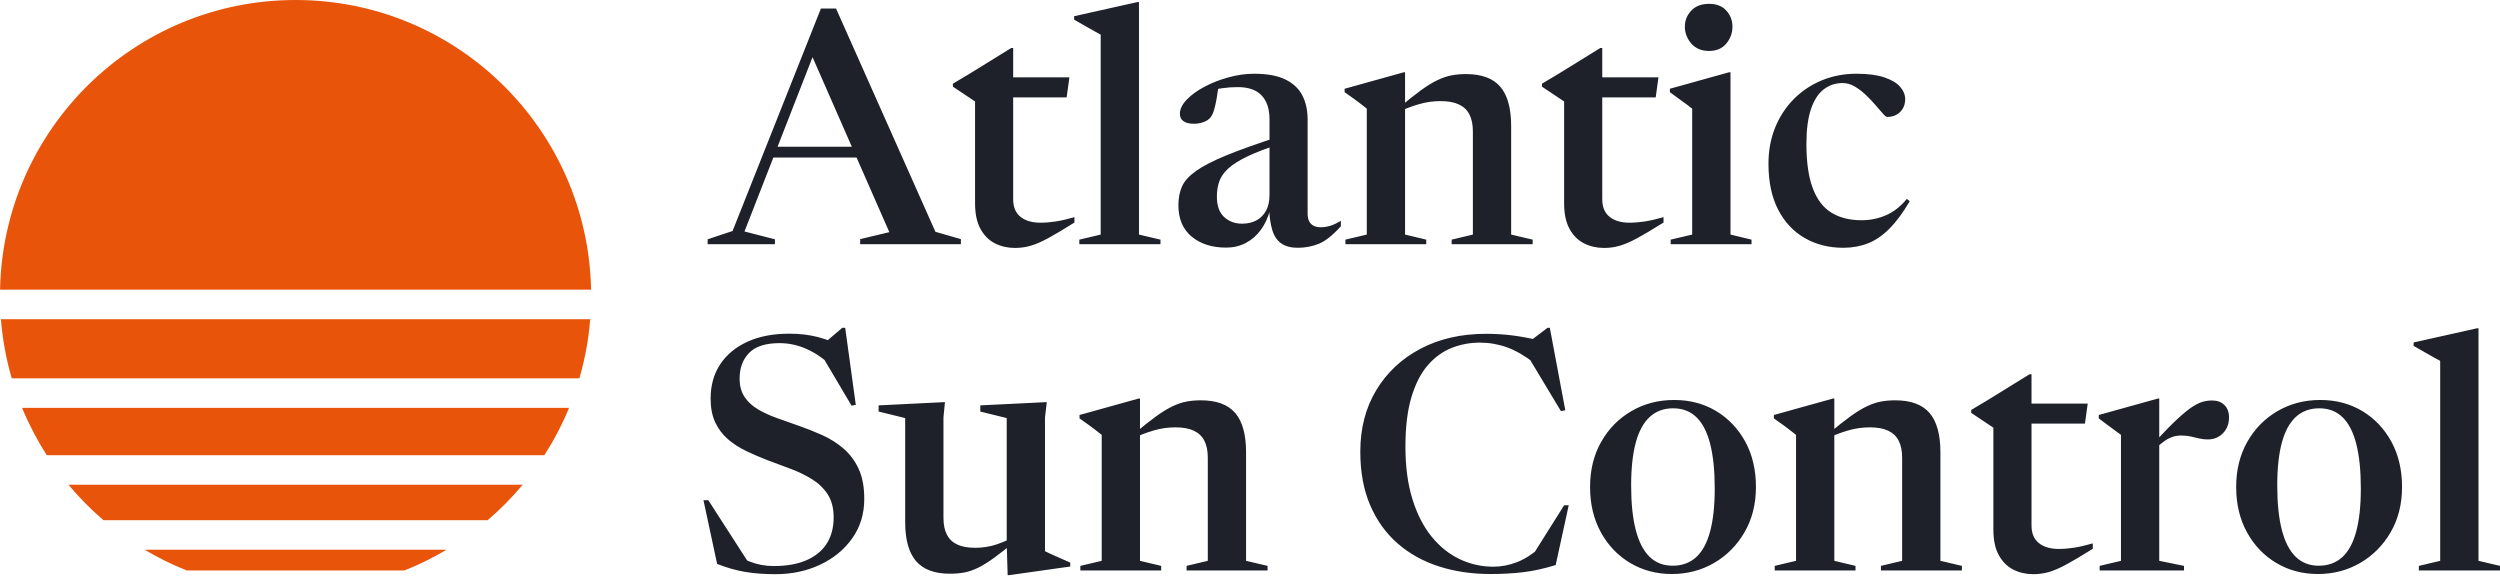
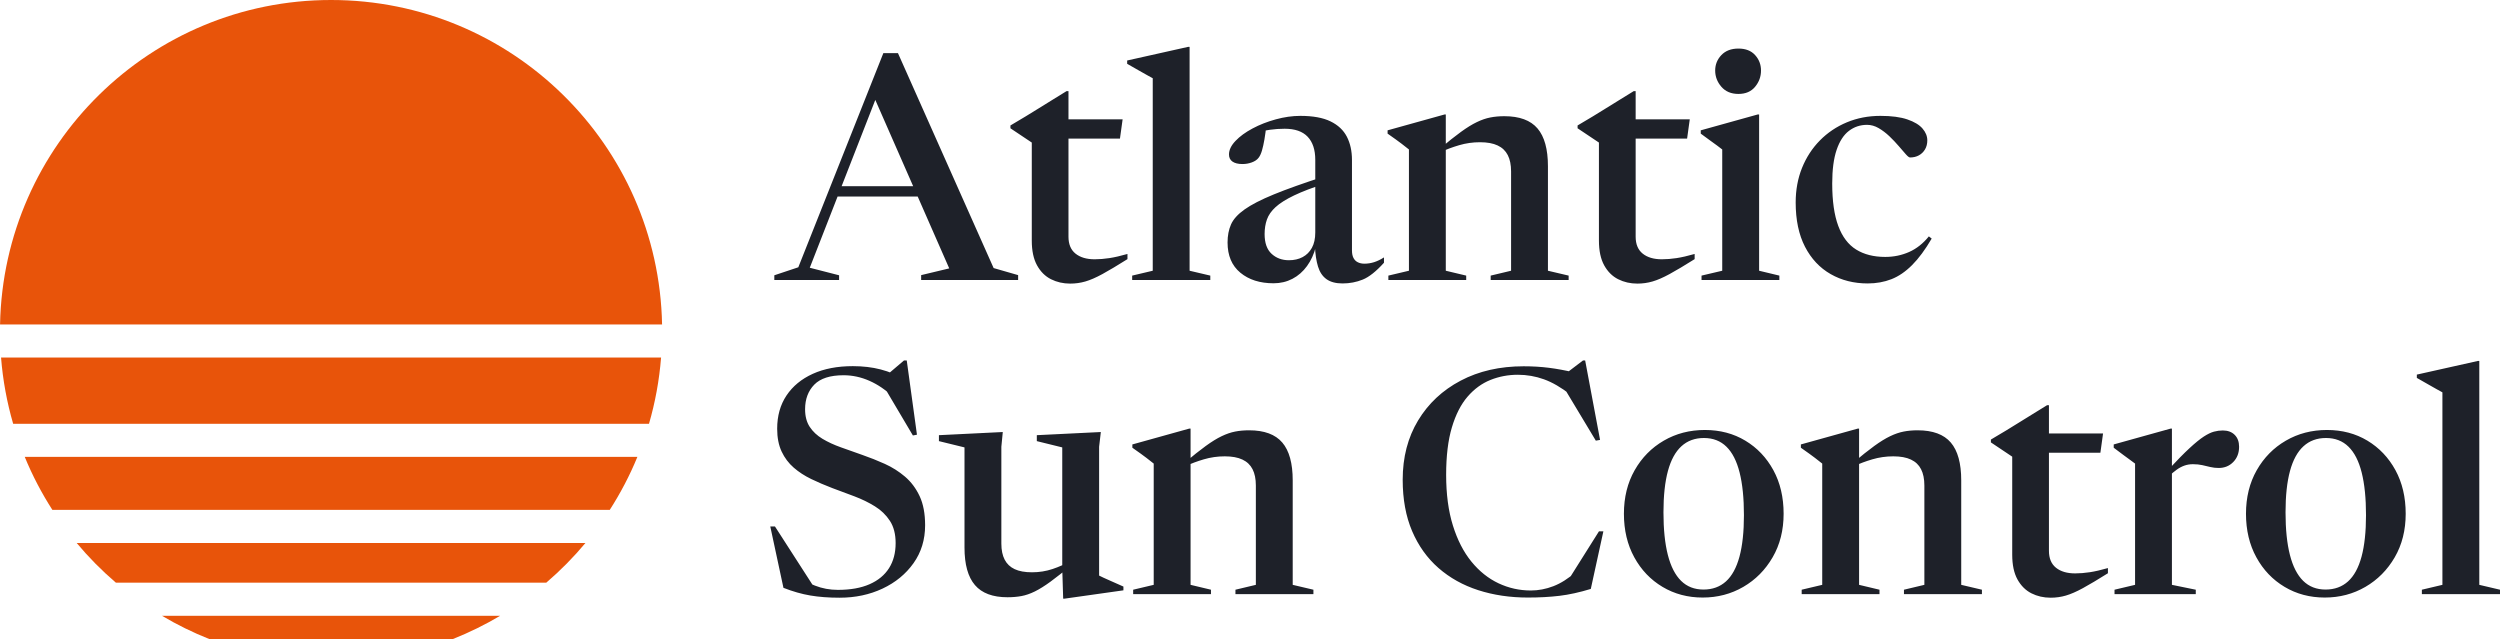
- <svg xmlns="http://www.w3.org/2000/svg" width="894.05" height="205.69" viewBox="0 -4.00 894.05 205.69" role="img" aria-label="Atlantic Sun Control">
-   <path fill="#E8540A" d="M0.02 99.59C1.15 42.19 48.03 -4 105.7 -4C163.37 -4 210.25 42.19 211.38 99.59H0.02ZM207.2 131.3H4.2C2.22 124.51 0.91 117.43 0.33 110.16H211.07C210.49 117.43 209.18 124.51 207.2 131.3ZM203.5 141.87C201.06 147.79 198.1 153.45 194.68 158.78H16.72C13.3 153.45 10.34 147.79 7.9 141.87H203.5ZM186.92 169.35C183.11 173.92 178.92 178.16 174.4 182.03H37C32.48 178.16 28.29 173.92 24.48 169.35H186.92ZM159.67 192.6C154.89 195.45 149.86 197.93 144.63 200H66.77C61.54 197.93 56.51 195.45 51.73 192.6H159.67Z" />
+ <svg xmlns="http://www.w3.org/2000/svg" width="928.59" height="237.33" viewBox="0 -20.67 928.59 237.33" role="img" aria-label="Atlantic Sun Control">
+   <path fill="#E8540A" d="M0.02 99.84C1.33 33.06 55.88 -20.67 122.97 -20.67C190.06 -20.67 244.61 33.06 245.92 99.84H0.02ZM241.06 136.74H4.89C2.59 128.84 1.06 120.61 0.39 112.14H245.55C244.88 120.61 243.35 128.84 241.06 136.74ZM236.75 149.03C233.92 155.93 230.47 162.51 226.49 168.71H19.45C15.47 162.51 12.02 155.93 9.19 149.03H236.75ZM217.46 181.01C213.03 186.32 208.15 191.26 202.9 195.76H43.05C37.79 191.26 32.91 186.32 28.48 181.01H217.46ZM185.76 208.06C180.19 211.37 174.35 214.25 168.26 216.67H77.68C71.6 214.25 65.75 211.37 60.18 208.06H185.76Z" />
  <g fill="#1E2129">
-     <path transform="translate(254.29 83.33)" d="M19.7 -31V-34.85H60.84V-31ZM80.24 -4.43 89.34 -1.81V0H53.32V-1.81L63.75 -4.31L35.26 -69.23L37.41 -69.76L11.95 -4.55L22.84 -1.75V0H-1.22V-1.75L7.69 -4.72L39.28 -84.27H44.7ZM108.04 -16.08Q108.04 -11.89 110.66 -9.79Q113.29 -7.69 117.77 -7.69Q120.4 -7.69 123.25 -8.13Q126.11 -8.57 129.95 -9.67V-7.75Q124.3 -4.2 120.66 -2.21Q117.02 -0.23 114.31 0.55Q111.6 1.34 108.68 1.34Q104.78 1.34 101.54 -0.29Q98.31 -1.92 96.36 -5.45Q94.41 -8.97 94.41 -14.63V-51.05L86.48 -56.35V-57.4Q87.12 -57.81 88.58 -58.65Q90.03 -59.5 92.1 -60.75Q94.17 -62 96.65 -63.55Q99.13 -65.09 101.86 -66.78Q104.6 -68.47 107.34 -70.16H108.04V-57.75ZM103.15 -52.51V-59.67H128.15L127.16 -52.51ZM153.03 -3.44 160.72 -1.63V0H131.7V-1.63L139.34 -3.44V-74.94Q138.58 -75.35 137.21 -76.11Q135.84 -76.86 133.97 -77.94Q132.11 -79.02 129.84 -80.3V-81.53L152.51 -86.6H153.03V-75.93ZM203.21 -38.52 203.61 -35.9Q196.33 -33.57 191.84 -31.41Q187.35 -29.25 184.99 -27.1Q182.63 -24.94 181.76 -22.49Q180.89 -20.05 180.89 -17.07Q180.89 -12.12 183.48 -9.73Q186.07 -7.34 189.92 -7.34Q192.83 -7.34 195.02 -8.51Q197.2 -9.67 198.46 -11.95Q199.71 -14.22 199.71 -17.66V-44.64Q199.71 -50.23 196.88 -53.21Q194.06 -56.18 188.34 -56.18Q185.55 -56.18 182.87 -55.8Q180.19 -55.42 178.61 -54.72L181.53 -57.4Q181.24 -54.66 180.83 -52.24Q180.42 -49.83 179.9 -48.05Q179.37 -46.27 178.61 -45.34Q177.8 -44.29 176.14 -43.68Q174.48 -43.07 172.67 -43.07Q170.28 -43.07 168.97 -43.97Q167.66 -44.87 167.66 -46.62Q167.66 -49.13 170.08 -51.66Q172.49 -54.2 176.43 -56.29Q180.36 -58.39 185.05 -59.67Q189.74 -60.96 194.17 -60.96Q201.17 -60.96 205.36 -58.92Q209.56 -56.88 211.45 -53.21Q213.34 -49.53 213.34 -44.58V-11.01Q213.34 -9.21 213.93 -8.13Q214.51 -7.05 215.56 -6.56Q216.61 -6.06 217.95 -6.06Q219.76 -6.06 221.53 -6.61Q223.31 -7.17 225.23 -8.39V-6.41Q220.86 -1.57 217.34 -0.15Q213.81 1.28 209.85 1.28Q206.12 1.28 203.9 -0.29Q201.69 -1.86 200.73 -4.98Q199.77 -8.1 199.59 -12.59L199.94 -12.41Q198.89 -8.28 196.65 -5.19Q194.41 -2.1 191.23 -0.44Q188.05 1.22 184.21 1.22Q176.63 1.22 171.88 -2.71Q167.13 -6.64 167.13 -13.93Q167.13 -17.72 168.41 -20.63Q169.7 -23.54 173.43 -26.19Q177.16 -28.85 184.32 -31.79Q191.49 -34.73 203.21 -38.52ZM248.19 -49.24V-3.44L255.77 -1.63V0H226.86V-1.63L234.5 -3.44V-48.48Q233.57 -49.24 231.82 -50.58Q230.07 -51.92 226.57 -54.37V-55.59L247.73 -61.48H248.19ZM264.86 -1.63 272.44 -3.44V-40.33Q272.44 -44 271.21 -46.39Q269.99 -48.78 267.45 -49.97Q264.92 -51.17 260.9 -51.17Q256.88 -51.17 253.12 -50.06Q249.36 -48.95 246.56 -47.61L245.98 -48.78Q250.52 -52.62 253.82 -55.01Q257.11 -57.4 259.73 -58.65Q262.35 -59.91 264.74 -60.37Q267.13 -60.84 269.93 -60.84Q278.38 -60.84 282.26 -56.29Q286.13 -51.75 286.13 -42.25V-3.44L293.82 -1.63V0H264.86ZM318.71 -16.08Q318.71 -11.89 321.33 -9.79Q323.95 -7.69 328.44 -7.69Q331.06 -7.69 333.92 -8.13Q336.77 -8.57 340.62 -9.67V-7.75Q334.97 -4.2 331.32 -2.21Q327.68 -0.23 324.97 0.55Q322.26 1.34 319.35 1.34Q315.44 1.34 312.21 -0.29Q308.97 -1.92 307.02 -5.45Q305.07 -8.97 305.07 -14.63V-51.05L297.14 -56.35V-57.4Q297.79 -57.81 299.24 -58.65Q300.7 -59.5 302.77 -60.75Q304.84 -62 307.31 -63.55Q309.79 -65.09 312.53 -66.78Q315.27 -68.47 318.01 -70.16H318.71V-57.75ZM313.81 -52.51V-59.67H338.81L337.82 -52.51ZM356.88 -69.11Q352.86 -69.11 350.55 -71.77Q348.25 -74.42 348.25 -77.8Q348.25 -81.12 350.55 -83.54Q352.86 -85.96 356.88 -85.96Q360.9 -85.96 363.08 -83.54Q365.27 -81.12 365.27 -77.8Q365.27 -74.42 363.08 -71.77Q360.9 -69.11 356.88 -69.11ZM364.57 -61.48V-49.83V-3.44L372.09 -1.63V0H343.18V-1.63L350.87 -3.44V-48.48Q350.23 -49.01 349.04 -49.88Q347.84 -50.76 346.27 -51.89Q344.7 -53.03 342.89 -54.37V-55.59L364.04 -61.48ZM409.62 -60.96Q415.79 -60.96 419.64 -59.64Q423.48 -58.33 425.26 -56.26Q427.04 -54.2 427.04 -51.86Q427.04 -49.94 426.19 -48.51Q425.35 -47.09 423.92 -46.3Q422.49 -45.51 420.63 -45.51Q420.1 -45.51 419.03 -46.74Q417.95 -47.96 416.4 -49.77Q414.86 -51.57 412.97 -53.38Q411.07 -55.19 408.97 -56.41Q406.88 -57.63 404.66 -57.63Q400.87 -57.63 397.93 -55.39Q394.99 -53.15 393.36 -48.34Q391.72 -43.53 391.72 -35.84Q391.72 -26.11 393.97 -20.08Q396.21 -14.04 400.61 -11.31Q405.01 -8.57 411.42 -8.57Q416.14 -8.57 420.28 -10.4Q424.42 -12.24 427.62 -16.2L428.67 -15.38Q425.06 -9.21 421.39 -5.54Q417.72 -1.86 413.69 -0.29Q409.67 1.28 404.9 1.28Q397.2 1.28 391.14 -2.19Q385.08 -5.65 381.61 -12.35Q378.15 -19.06 378.15 -28.79Q378.15 -35.78 380.51 -41.64Q382.87 -47.49 387.15 -51.84Q391.43 -56.18 397.17 -58.57Q402.91 -60.96 409.62 -60.96Z" />
-     <path transform="translate(247.02 200.00)" d="M55.19 -79.55 47.49 -81.06 54.2 -86.77H55.24L59.03 -59.21L57.52 -58.92L46.1 -78.21L50 -73.37Q46.04 -77.16 41.38 -79.22Q36.71 -81.29 31.76 -81.29Q24.3 -81.29 20.89 -77.8Q17.48 -74.3 17.48 -68.65Q17.48 -64.74 19.2 -62.12Q20.92 -59.5 23.92 -57.69Q26.92 -55.89 30.77 -54.52Q34.62 -53.15 38.75 -51.69Q42.95 -50.23 47.09 -48.37Q51.22 -46.5 54.6 -43.62Q57.98 -40.73 60.02 -36.39Q62.06 -32.05 62.06 -25.58Q62.06 -17.54 57.75 -11.48Q53.44 -5.42 46.24 -2.04Q39.04 1.34 30.3 1.34Q24.24 1.34 19.43 0.52Q14.63 -0.29 9.44 -2.33L4.55 -25.12H6.29L21.68 -1.22L12.12 -7.63Q17.13 -4.72 21.15 -3.15Q25.17 -1.57 29.66 -1.57Q36.66 -1.57 41.43 -3.67Q46.21 -5.77 48.66 -9.64Q51.11 -13.52 51.11 -18.94Q51.11 -23.95 48.98 -27.21Q46.85 -30.48 43.41 -32.6Q39.98 -34.73 35.81 -36.31Q31.64 -37.88 27.56 -39.39Q23.43 -40.97 19.76 -42.74Q16.08 -44.52 13.26 -46.97Q10.43 -49.42 8.77 -52.94Q7.11 -56.47 7.11 -61.42Q7.11 -68.59 10.58 -73.78Q14.04 -78.96 20.34 -81.82Q26.63 -84.67 35.2 -84.67Q40.85 -84.67 45.54 -83.45Q50.23 -82.23 55.19 -79.55ZM90.38 -18.76Q90.38 -15.15 91.61 -12.79Q92.83 -10.43 95.31 -9.27Q97.79 -8.1 101.75 -8.1Q105.77 -8.1 109.41 -9.32Q113.05 -10.55 115.68 -12.12L116.43 -10.78Q111.89 -6.99 108.65 -4.63Q105.42 -2.27 102.83 -0.99Q100.23 0.29 97.84 0.73Q95.45 1.17 92.66 1.17Q84.44 1.17 80.57 -3.35Q76.69 -7.87 76.69 -17.31V-54.49L67.19 -56.82V-59.03L90.91 -60.2L90.38 -54.72ZM113.34 1.69 113 -9.38V-54.49L103.55 -56.82V-59.03L127.33 -60.2L126.69 -54.72V-6.88Q127.21 -6.59 128.32 -6.09Q129.43 -5.59 130.8 -4.98Q132.17 -4.37 133.48 -3.79Q134.79 -3.21 135.72 -2.8V-1.4L113.87 1.69ZM160.66 -49.24V-3.44L168.24 -1.63V0H139.34V-1.63L146.97 -3.44V-48.48Q146.04 -49.24 144.29 -50.58Q142.54 -51.92 139.04 -54.37V-55.59L160.2 -61.48H160.66ZM177.33 -1.63 184.91 -3.44V-40.33Q184.91 -44 183.68 -46.39Q182.46 -48.78 179.92 -49.97Q177.39 -51.17 173.37 -51.17Q169.35 -51.17 165.59 -50.06Q161.83 -48.95 159.03 -47.61L158.45 -48.78Q163 -52.62 166.29 -55.01Q169.58 -57.4 172.2 -58.65Q174.83 -59.91 177.21 -60.37Q179.6 -60.84 182.4 -60.84Q190.85 -60.84 194.73 -56.29Q198.6 -51.75 198.6 -42.25V-3.44L206.29 -1.63V0H177.33ZM287.06 -1.34Q291.26 -1.34 295.43 -2.94Q299.59 -4.55 303.67 -8.16L301.17 -5.54L312.35 -23.31H313.99L309.32 -1.92Q303.03 0 297.67 0.64Q292.31 1.28 285.96 1.28Q275.99 1.28 267.51 -1.46Q259.03 -4.2 252.74 -9.7Q246.45 -15.21 242.95 -23.4Q239.45 -31.59 239.45 -42.48Q239.45 -55.01 245.16 -64.48Q250.87 -73.95 260.98 -79.28Q271.1 -84.62 284.38 -84.62Q289.34 -84.62 293.74 -84.06Q298.14 -83.51 303.09 -82.34L299.36 -81.41L306.41 -86.77H307.23L312.76 -57.28L311.19 -56.99L298.89 -77.45L301.86 -74.01Q296.62 -78.09 291.93 -79.78Q287.24 -81.47 282.23 -81.47Q276.86 -81.47 272.06 -79.55Q267.25 -77.62 263.55 -73.34Q259.85 -69.06 257.72 -61.92Q255.59 -54.78 255.59 -44.29Q255.59 -33.51 258.1 -25.47Q260.61 -17.42 264.98 -12.06Q269.35 -6.7 275.03 -4.02Q280.71 -1.34 287.06 -1.34ZM351.17 -1.69Q356.18 -1.69 359.53 -4.72Q362.88 -7.75 364.54 -13.9Q366.2 -20.05 366.2 -29.31Q366.2 -38.75 364.6 -45.13Q363 -51.52 359.7 -54.75Q356.41 -57.98 351.34 -57.98Q346.33 -57.98 342.98 -54.92Q339.63 -51.86 337.97 -45.75Q336.31 -39.63 336.31 -30.36Q336.31 -20.92 337.94 -14.54Q339.57 -8.16 342.86 -4.92Q346.15 -1.69 351.17 -1.69ZM350.87 1.28Q342.6 1.28 335.96 -2.68Q329.31 -6.64 325.47 -13.67Q321.62 -20.69 321.62 -29.84Q321.62 -38.99 325.61 -46.01Q329.6 -53.03 336.42 -56.99Q343.24 -60.96 351.69 -60.96Q360.14 -60.96 366.72 -56.99Q373.31 -53.03 377.13 -46.04Q380.94 -39.04 380.94 -29.84Q380.94 -20.69 376.86 -13.67Q372.79 -6.64 365.97 -2.68Q359.15 1.28 350.87 1.28ZM408.97 -49.24V-3.44L416.55 -1.63V0H387.65V-1.63L395.28 -3.44V-48.48Q394.35 -49.24 392.6 -50.58Q390.85 -51.92 387.35 -54.37V-55.59L408.51 -61.48H408.97ZM425.64 -1.63 433.22 -3.44V-40.33Q433.22 -44 431.99 -46.39Q430.77 -48.78 428.23 -49.97Q425.7 -51.17 421.68 -51.17Q417.66 -51.17 413.9 -50.06Q410.14 -48.95 407.34 -47.61L406.76 -48.78Q411.31 -52.62 414.6 -55.01Q417.89 -57.4 420.51 -58.65Q423.14 -59.91 425.52 -60.37Q427.91 -60.84 430.71 -60.84Q439.16 -60.84 443.04 -56.29Q446.91 -51.75 446.91 -42.25V-3.44L454.6 -1.63V0H425.64ZM479.49 -16.08Q479.49 -11.89 482.11 -9.79Q484.73 -7.69 489.22 -7.69Q491.84 -7.69 494.7 -8.13Q497.55 -8.57 501.4 -9.67V-7.75Q495.75 -4.2 492.1 -2.21Q488.46 -0.23 485.75 0.55Q483.04 1.34 480.13 1.34Q476.22 1.34 472.99 -0.29Q469.76 -1.92 467.8 -5.45Q465.85 -8.97 465.85 -14.63V-51.05L457.93 -56.35V-57.4Q458.57 -57.81 460.02 -58.65Q461.48 -59.5 463.55 -60.75Q465.62 -62 468.09 -63.55Q470.57 -65.09 473.31 -66.78Q476.05 -68.47 478.79 -70.16H479.49V-57.75ZM474.59 -52.51V-59.67H499.59L498.6 -52.51ZM544.06 -60.78Q546.85 -60.78 548.48 -59.15Q550.12 -57.52 550.12 -54.72Q550.12 -51.28 547.96 -49.07Q545.8 -46.85 542.54 -46.85Q540.91 -46.85 539.45 -47.2Q538 -47.55 536.45 -47.9Q534.91 -48.25 532.98 -48.25Q531.29 -48.25 529.81 -47.73Q528.32 -47.2 526.95 -46.21Q525.58 -45.22 524.07 -43.82V-46.45Q528.61 -51.34 531.73 -54.22Q534.85 -57.11 537 -58.51Q539.16 -59.91 540.79 -60.34Q542.42 -60.78 544.06 -60.78ZM525.17 -49.83V-3.44L534.03 -1.63V0H503.85V-1.63L511.48 -3.44V-48.48Q510.72 -49.07 509.7 -49.8Q508.68 -50.52 507.2 -51.63Q505.71 -52.74 503.55 -54.37V-55.59L524.71 -61.48H525.17ZM582.23 -1.69Q587.24 -1.69 590.59 -4.72Q593.94 -7.75 595.6 -13.9Q597.26 -20.05 597.26 -29.31Q597.26 -38.75 595.66 -45.13Q594.06 -51.52 590.76 -54.75Q587.47 -57.98 582.4 -57.98Q577.39 -57.98 574.04 -54.92Q570.69 -51.86 569.03 -45.75Q567.37 -39.63 567.37 -30.36Q567.37 -20.92 569 -14.54Q570.63 -8.16 573.92 -4.92Q577.21 -1.69 582.23 -1.69ZM581.93 1.28Q573.66 1.28 567.02 -2.68Q560.37 -6.64 556.53 -13.67Q552.68 -20.69 552.68 -29.84Q552.68 -38.99 556.67 -46.01Q560.66 -53.03 567.48 -56.99Q574.3 -60.96 582.75 -60.96Q591.2 -60.96 597.79 -56.99Q604.37 -53.03 608.19 -46.04Q612 -39.04 612 -29.84Q612 -20.69 607.93 -13.67Q603.85 -6.64 597.03 -2.68Q590.21 1.28 581.93 1.28ZM639.34 -3.44 647.03 -1.63V0H618.01V-1.63L625.64 -3.44V-74.94Q624.88 -75.35 623.51 -76.11Q622.14 -76.86 620.28 -77.94Q618.41 -79.02 616.14 -80.3V-81.53L638.81 -86.6H639.34V-75.93Z" />
+     <path transform="translate(288.83 83.33)" d="M19.7 -31V-34.85H60.84V-31ZM80.24 -4.43 89.34 -1.81V0H53.32V-1.81L63.75 -4.31L35.26 -69.23L37.41 -69.76L11.95 -4.55L22.84 -1.75V0H-1.22V-1.75L7.69 -4.72L39.28 -84.27H44.7ZM108.04 -16.08Q108.04 -11.89 110.66 -9.79Q113.29 -7.69 117.77 -7.69Q120.4 -7.69 123.25 -8.13Q126.11 -8.57 129.95 -9.67V-7.75Q124.3 -4.2 120.66 -2.21Q117.02 -0.23 114.31 0.55Q111.6 1.34 108.68 1.34Q104.78 1.34 101.54 -0.29Q98.31 -1.92 96.36 -5.45Q94.41 -8.97 94.41 -14.63V-51.05L86.48 -56.35V-57.4Q87.12 -57.81 88.58 -58.65Q90.03 -59.5 92.1 -60.75Q94.17 -62 96.65 -63.55Q99.13 -65.09 101.86 -66.78Q104.6 -68.47 107.34 -70.16H108.04V-57.75ZM103.15 -52.51V-59.67H128.15L127.16 -52.51ZM153.03 -3.44 160.72 -1.63V0H131.7V-1.63L139.34 -3.44V-74.94Q138.58 -75.35 137.21 -76.11Q135.84 -76.86 133.97 -77.94Q132.11 -79.02 129.84 -80.3V-81.53L152.51 -86.6H153.03V-75.93ZM203.21 -38.52 203.61 -35.9Q196.33 -33.57 191.84 -31.41Q187.35 -29.25 184.99 -27.1Q182.63 -24.94 181.76 -22.49Q180.89 -20.05 180.89 -17.07Q180.89 -12.12 183.48 -9.73Q186.07 -7.34 189.92 -7.34Q192.83 -7.34 195.02 -8.51Q197.2 -9.67 198.46 -11.95Q199.71 -14.22 199.71 -17.66V-44.64Q199.71 -50.23 196.88 -53.21Q194.06 -56.18 188.34 -56.18Q185.55 -56.18 182.87 -55.8Q180.19 -55.42 178.61 -54.72L181.53 -57.4Q181.24 -54.66 180.83 -52.24Q180.42 -49.83 179.9 -48.05Q179.37 -46.27 178.61 -45.34Q177.8 -44.29 176.14 -43.68Q174.48 -43.07 172.67 -43.07Q170.28 -43.07 168.97 -43.97Q167.66 -44.87 167.66 -46.62Q167.66 -49.13 170.08 -51.66Q172.49 -54.2 176.43 -56.29Q180.36 -58.39 185.05 -59.67Q189.74 -60.96 194.17 -60.96Q201.17 -60.96 205.36 -58.92Q209.56 -56.88 211.45 -53.21Q213.34 -49.53 213.34 -44.58V-11.01Q213.34 -9.21 213.93 -8.13Q214.51 -7.05 215.56 -6.56Q216.61 -6.06 217.95 -6.06Q219.76 -6.06 221.53 -6.61Q223.31 -7.17 225.23 -8.39V-6.41Q220.86 -1.57 217.34 -0.15Q213.81 1.28 209.85 1.28Q206.12 1.28 203.9 -0.29Q201.69 -1.86 200.73 -4.98Q199.77 -8.1 199.59 -12.59L199.94 -12.41Q198.89 -8.28 196.65 -5.19Q194.41 -2.1 191.23 -0.44Q188.05 1.22 184.21 1.22Q176.63 1.22 171.88 -2.71Q167.13 -6.64 167.13 -13.93Q167.13 -17.72 168.41 -20.63Q169.7 -23.54 173.43 -26.19Q177.16 -28.85 184.32 -31.79Q191.49 -34.73 203.21 -38.52ZM248.19 -49.24V-3.44L255.77 -1.63V0H226.86V-1.63L234.5 -3.44V-48.48Q233.57 -49.24 231.82 -50.58Q230.07 -51.92 226.57 -54.37V-55.59L247.73 -61.48H248.19ZM264.86 -1.63 272.44 -3.44V-40.33Q272.44 -44 271.21 -46.39Q269.99 -48.78 267.45 -49.97Q264.92 -51.17 260.9 -51.17Q256.88 -51.17 253.12 -50.06Q249.36 -48.95 246.56 -47.61L245.98 -48.78Q250.52 -52.62 253.82 -55.01Q257.11 -57.4 259.73 -58.65Q262.35 -59.91 264.74 -60.37Q267.13 -60.84 269.93 -60.84Q278.38 -60.84 282.26 -56.29Q286.13 -51.75 286.13 -42.25V-3.44L293.82 -1.63V0H264.86ZM318.71 -16.08Q318.71 -11.89 321.33 -9.79Q323.95 -7.69 328.44 -7.69Q331.06 -7.69 333.92 -8.13Q336.77 -8.57 340.62 -9.67V-7.75Q334.97 -4.2 331.32 -2.21Q327.68 -0.23 324.97 0.55Q322.26 1.34 319.35 1.34Q315.44 1.34 312.21 -0.29Q308.97 -1.92 307.02 -5.45Q305.07 -8.97 305.07 -14.63V-51.05L297.14 -56.35V-57.4Q297.79 -57.81 299.24 -58.65Q300.7 -59.5 302.77 -60.75Q304.84 -62 307.31 -63.55Q309.79 -65.09 312.53 -66.78Q315.27 -68.47 318.01 -70.16H318.71V-57.75ZM313.81 -52.51V-59.67H338.81L337.82 -52.51ZM356.88 -69.11Q352.86 -69.11 350.55 -71.77Q348.25 -74.42 348.25 -77.8Q348.25 -81.12 350.55 -83.54Q352.86 -85.96 356.88 -85.96Q360.9 -85.96 363.08 -83.54Q365.27 -81.12 365.27 -77.8Q365.27 -74.42 363.08 -71.77Q360.9 -69.11 356.88 -69.11ZM364.57 -61.48V-49.83V-3.44L372.09 -1.63V0H343.18V-1.63L350.87 -3.44V-48.48Q350.23 -49.01 349.04 -49.88Q347.84 -50.76 346.27 -51.89Q344.7 -53.03 342.89 -54.37V-55.59L364.04 -61.48ZM409.62 -60.96Q415.79 -60.96 419.64 -59.64Q423.48 -58.33 425.26 -56.26Q427.04 -54.2 427.04 -51.86Q427.04 -49.94 426.19 -48.51Q425.35 -47.09 423.92 -46.3Q422.49 -45.51 420.63 -45.51Q420.1 -45.51 419.03 -46.74Q417.95 -47.96 416.4 -49.77Q414.86 -51.57 412.97 -53.38Q411.07 -55.19 408.97 -56.41Q406.88 -57.63 404.66 -57.63Q400.87 -57.63 397.93 -55.39Q394.99 -53.15 393.36 -48.34Q391.72 -43.53 391.72 -35.84Q391.72 -26.11 393.97 -20.08Q396.21 -14.04 400.61 -11.31Q405.01 -8.57 411.42 -8.57Q416.14 -8.57 420.28 -10.4Q424.42 -12.24 427.62 -16.2L428.67 -15.38Q425.06 -9.21 421.39 -5.54Q417.72 -1.86 413.69 -0.29Q409.67 1.28 404.9 1.28Q397.2 1.28 391.14 -2.19Q385.08 -5.65 381.61 -12.35Q378.15 -19.06 378.15 -28.79Q378.15 -35.78 380.51 -41.64Q382.87 -47.49 387.15 -51.84Q391.43 -56.18 397.17 -58.57Q402.91 -60.96 409.62 -60.96Z" />
+     <path transform="translate(281.56 200.00)" d="M55.19 -79.55 47.49 -81.06 54.2 -86.77H55.24L59.03 -59.21L57.52 -58.92L46.1 -78.21L50 -73.37Q46.04 -77.16 41.38 -79.22Q36.71 -81.29 31.76 -81.29Q24.3 -81.29 20.89 -77.8Q17.48 -74.3 17.48 -68.65Q17.48 -64.74 19.2 -62.12Q20.92 -59.5 23.92 -57.69Q26.92 -55.89 30.77 -54.52Q34.62 -53.15 38.75 -51.69Q42.95 -50.23 47.09 -48.37Q51.22 -46.5 54.6 -43.62Q57.98 -40.73 60.02 -36.39Q62.06 -32.05 62.06 -25.58Q62.06 -17.54 57.75 -11.48Q53.44 -5.42 46.24 -2.04Q39.04 1.34 30.3 1.34Q24.24 1.34 19.43 0.52Q14.63 -0.29 9.44 -2.33L4.55 -25.12H6.29L21.68 -1.22L12.12 -7.63Q17.13 -4.72 21.15 -3.15Q25.17 -1.57 29.66 -1.57Q36.66 -1.57 41.43 -3.67Q46.21 -5.77 48.66 -9.64Q51.11 -13.52 51.11 -18.94Q51.11 -23.95 48.98 -27.21Q46.85 -30.48 43.41 -32.6Q39.98 -34.73 35.81 -36.31Q31.64 -37.88 27.56 -39.39Q23.43 -40.97 19.76 -42.74Q16.08 -44.52 13.26 -46.97Q10.43 -49.42 8.77 -52.94Q7.11 -56.47 7.11 -61.42Q7.11 -68.59 10.58 -73.78Q14.04 -78.96 20.34 -81.82Q26.63 -84.67 35.2 -84.67Q40.85 -84.67 45.54 -83.45Q50.23 -82.23 55.19 -79.55ZM90.38 -18.76Q90.38 -15.15 91.61 -12.79Q92.83 -10.43 95.31 -9.27Q97.79 -8.1 101.75 -8.1Q105.77 -8.1 109.41 -9.32Q113.05 -10.55 115.68 -12.12L116.43 -10.78Q111.89 -6.99 108.65 -4.63Q105.42 -2.27 102.83 -0.99Q100.23 0.29 97.84 0.73Q95.45 1.17 92.66 1.17Q84.44 1.17 80.57 -3.35Q76.69 -7.87 76.69 -17.31V-54.49L67.19 -56.82V-59.03L90.91 -60.2L90.38 -54.72ZM113.34 1.69 113 -9.38V-54.49L103.55 -56.82V-59.03L127.33 -60.2L126.69 -54.72V-6.88Q127.21 -6.59 128.32 -6.09Q129.43 -5.59 130.8 -4.98Q132.17 -4.37 133.48 -3.79Q134.79 -3.21 135.72 -2.8V-1.4L113.87 1.69ZM160.66 -49.24V-3.44L168.24 -1.63V0H139.34V-1.63L146.97 -3.44V-48.48Q146.04 -49.24 144.29 -50.58Q142.54 -51.92 139.04 -54.37V-55.59L160.2 -61.48H160.66ZM177.33 -1.63 184.91 -3.44V-40.33Q184.91 -44 183.68 -46.39Q182.46 -48.78 179.92 -49.97Q177.39 -51.17 173.37 -51.17Q169.35 -51.17 165.59 -50.06Q161.83 -48.95 159.03 -47.61L158.45 -48.78Q163 -52.62 166.29 -55.01Q169.58 -57.4 172.2 -58.65Q174.83 -59.91 177.21 -60.37Q179.6 -60.84 182.4 -60.84Q190.85 -60.84 194.73 -56.29Q198.6 -51.75 198.6 -42.25V-3.44L206.29 -1.63V0H177.33ZM287.06 -1.34Q291.26 -1.34 295.43 -2.94Q299.59 -4.55 303.67 -8.16L301.17 -5.54L312.35 -23.31H313.99L309.32 -1.92Q303.03 0 297.67 0.64Q292.31 1.28 285.96 1.28Q275.99 1.28 267.51 -1.46Q259.03 -4.2 252.74 -9.7Q246.45 -15.21 242.95 -23.4Q239.45 -31.59 239.45 -42.48Q239.45 -55.01 245.16 -64.48Q250.87 -73.95 260.98 -79.28Q271.1 -84.62 284.38 -84.62Q289.34 -84.62 293.74 -84.06Q298.14 -83.51 303.09 -82.34L299.36 -81.41L306.41 -86.77H307.23L312.76 -57.28L311.19 -56.99L298.89 -77.45L301.86 -74.01Q296.62 -78.09 291.93 -79.78Q287.24 -81.47 282.23 -81.47Q276.86 -81.47 272.06 -79.55Q267.25 -77.62 263.55 -73.34Q259.85 -69.06 257.72 -61.92Q255.59 -54.78 255.59 -44.29Q255.59 -33.51 258.1 -25.47Q260.61 -17.42 264.98 -12.06Q269.35 -6.7 275.03 -4.02Q280.71 -1.34 287.06 -1.34ZM351.17 -1.69Q356.18 -1.69 359.53 -4.72Q362.88 -7.75 364.54 -13.9Q366.2 -20.05 366.2 -29.31Q366.2 -38.75 364.6 -45.13Q363 -51.52 359.7 -54.75Q356.41 -57.98 351.34 -57.98Q346.33 -57.98 342.98 -54.92Q339.63 -51.86 337.97 -45.75Q336.31 -39.63 336.31 -30.36Q336.31 -20.92 337.94 -14.54Q339.57 -8.16 342.86 -4.92Q346.15 -1.69 351.17 -1.69ZM350.87 1.28Q342.6 1.28 335.96 -2.68Q329.31 -6.64 325.47 -13.67Q321.62 -20.69 321.62 -29.84Q321.62 -38.99 325.61 -46.01Q329.6 -53.03 336.42 -56.99Q343.24 -60.96 351.69 -60.96Q360.14 -60.96 366.72 -56.99Q373.31 -53.03 377.13 -46.04Q380.94 -39.04 380.94 -29.84Q380.94 -20.69 376.86 -13.67Q372.79 -6.64 365.97 -2.68Q359.15 1.28 350.87 1.28ZM408.97 -49.24V-3.44L416.55 -1.63V0H387.65V-1.63L395.28 -3.44V-48.48Q394.35 -49.24 392.6 -50.58Q390.85 -51.92 387.35 -54.37V-55.59L408.51 -61.48H408.97ZM425.64 -1.63 433.22 -3.44V-40.33Q433.22 -44 431.99 -46.39Q430.77 -48.78 428.23 -49.97Q425.7 -51.17 421.68 -51.17Q417.66 -51.17 413.9 -50.06Q410.14 -48.95 407.34 -47.61L406.76 -48.78Q411.31 -52.62 414.6 -55.01Q417.89 -57.4 420.51 -58.65Q423.14 -59.91 425.52 -60.37Q427.91 -60.84 430.71 -60.84Q439.16 -60.84 443.04 -56.29Q446.91 -51.75 446.91 -42.25V-3.44L454.6 -1.63V0H425.64ZM479.49 -16.08Q479.49 -11.89 482.11 -9.79Q484.73 -7.69 489.22 -7.69Q491.84 -7.69 494.7 -8.13Q497.55 -8.57 501.4 -9.67V-7.75Q495.75 -4.2 492.1 -2.21Q488.46 -0.23 485.75 0.55Q483.04 1.34 480.13 1.34Q476.22 1.34 472.99 -0.29Q469.76 -1.92 467.8 -5.45Q465.85 -8.97 465.85 -14.63V-51.05L457.93 -56.35V-57.4Q458.57 -57.81 460.02 -58.65Q461.48 -59.5 463.55 -60.75Q465.62 -62 468.09 -63.55Q470.57 -65.09 473.31 -66.78Q476.05 -68.47 478.79 -70.16H479.49V-57.75ZM474.59 -52.51V-59.67H499.59L498.6 -52.51ZM544.06 -60.78Q546.85 -60.78 548.48 -59.15Q550.12 -57.52 550.12 -54.72Q550.12 -51.28 547.96 -49.07Q545.8 -46.85 542.54 -46.85Q540.91 -46.85 539.45 -47.2Q538 -47.55 536.45 -47.9Q534.91 -48.25 532.98 -48.25Q531.29 -48.25 529.81 -47.73Q528.32 -47.2 526.95 -46.21Q525.58 -45.22 524.07 -43.82V-46.45Q528.61 -51.34 531.73 -54.22Q534.85 -57.11 537 -58.51Q539.16 -59.91 540.79 -60.34Q542.42 -60.78 544.06 -60.78ZM525.17 -49.83V-3.44L534.03 -1.63V0H503.85V-1.63L511.48 -3.44V-48.48Q510.72 -49.07 509.7 -49.8Q508.68 -50.52 507.2 -51.63Q505.71 -52.74 503.55 -54.37V-55.59L524.71 -61.48H525.17ZM582.23 -1.69Q587.24 -1.69 590.59 -4.72Q593.94 -7.75 595.6 -13.9Q597.26 -20.05 597.26 -29.31Q597.26 -38.75 595.66 -45.13Q594.06 -51.52 590.76 -54.75Q587.47 -57.98 582.4 -57.98Q577.39 -57.98 574.04 -54.92Q570.69 -51.86 569.03 -45.75Q567.37 -39.63 567.37 -30.36Q567.37 -20.92 569 -14.54Q570.63 -8.16 573.92 -4.92Q577.21 -1.69 582.23 -1.69ZM581.93 1.28Q573.66 1.28 567.02 -2.68Q560.37 -6.64 556.53 -13.67Q552.68 -20.69 552.68 -29.84Q552.68 -38.99 556.67 -46.01Q560.66 -53.03 567.48 -56.99Q574.3 -60.96 582.75 -60.96Q591.2 -60.96 597.79 -56.99Q604.37 -53.03 608.19 -46.04Q612 -39.04 612 -29.84Q612 -20.69 607.93 -13.67Q603.85 -6.64 597.03 -2.68Q590.21 1.28 581.93 1.28ZM639.34 -3.44 647.03 -1.63V0H618.01V-1.63L625.64 -3.44V-74.94Q624.88 -75.35 623.51 -76.11Q622.14 -76.86 620.28 -77.94Q618.41 -79.02 616.14 -80.3V-81.53L638.81 -86.6H639.34V-75.93Z" />
  </g>
</svg>
